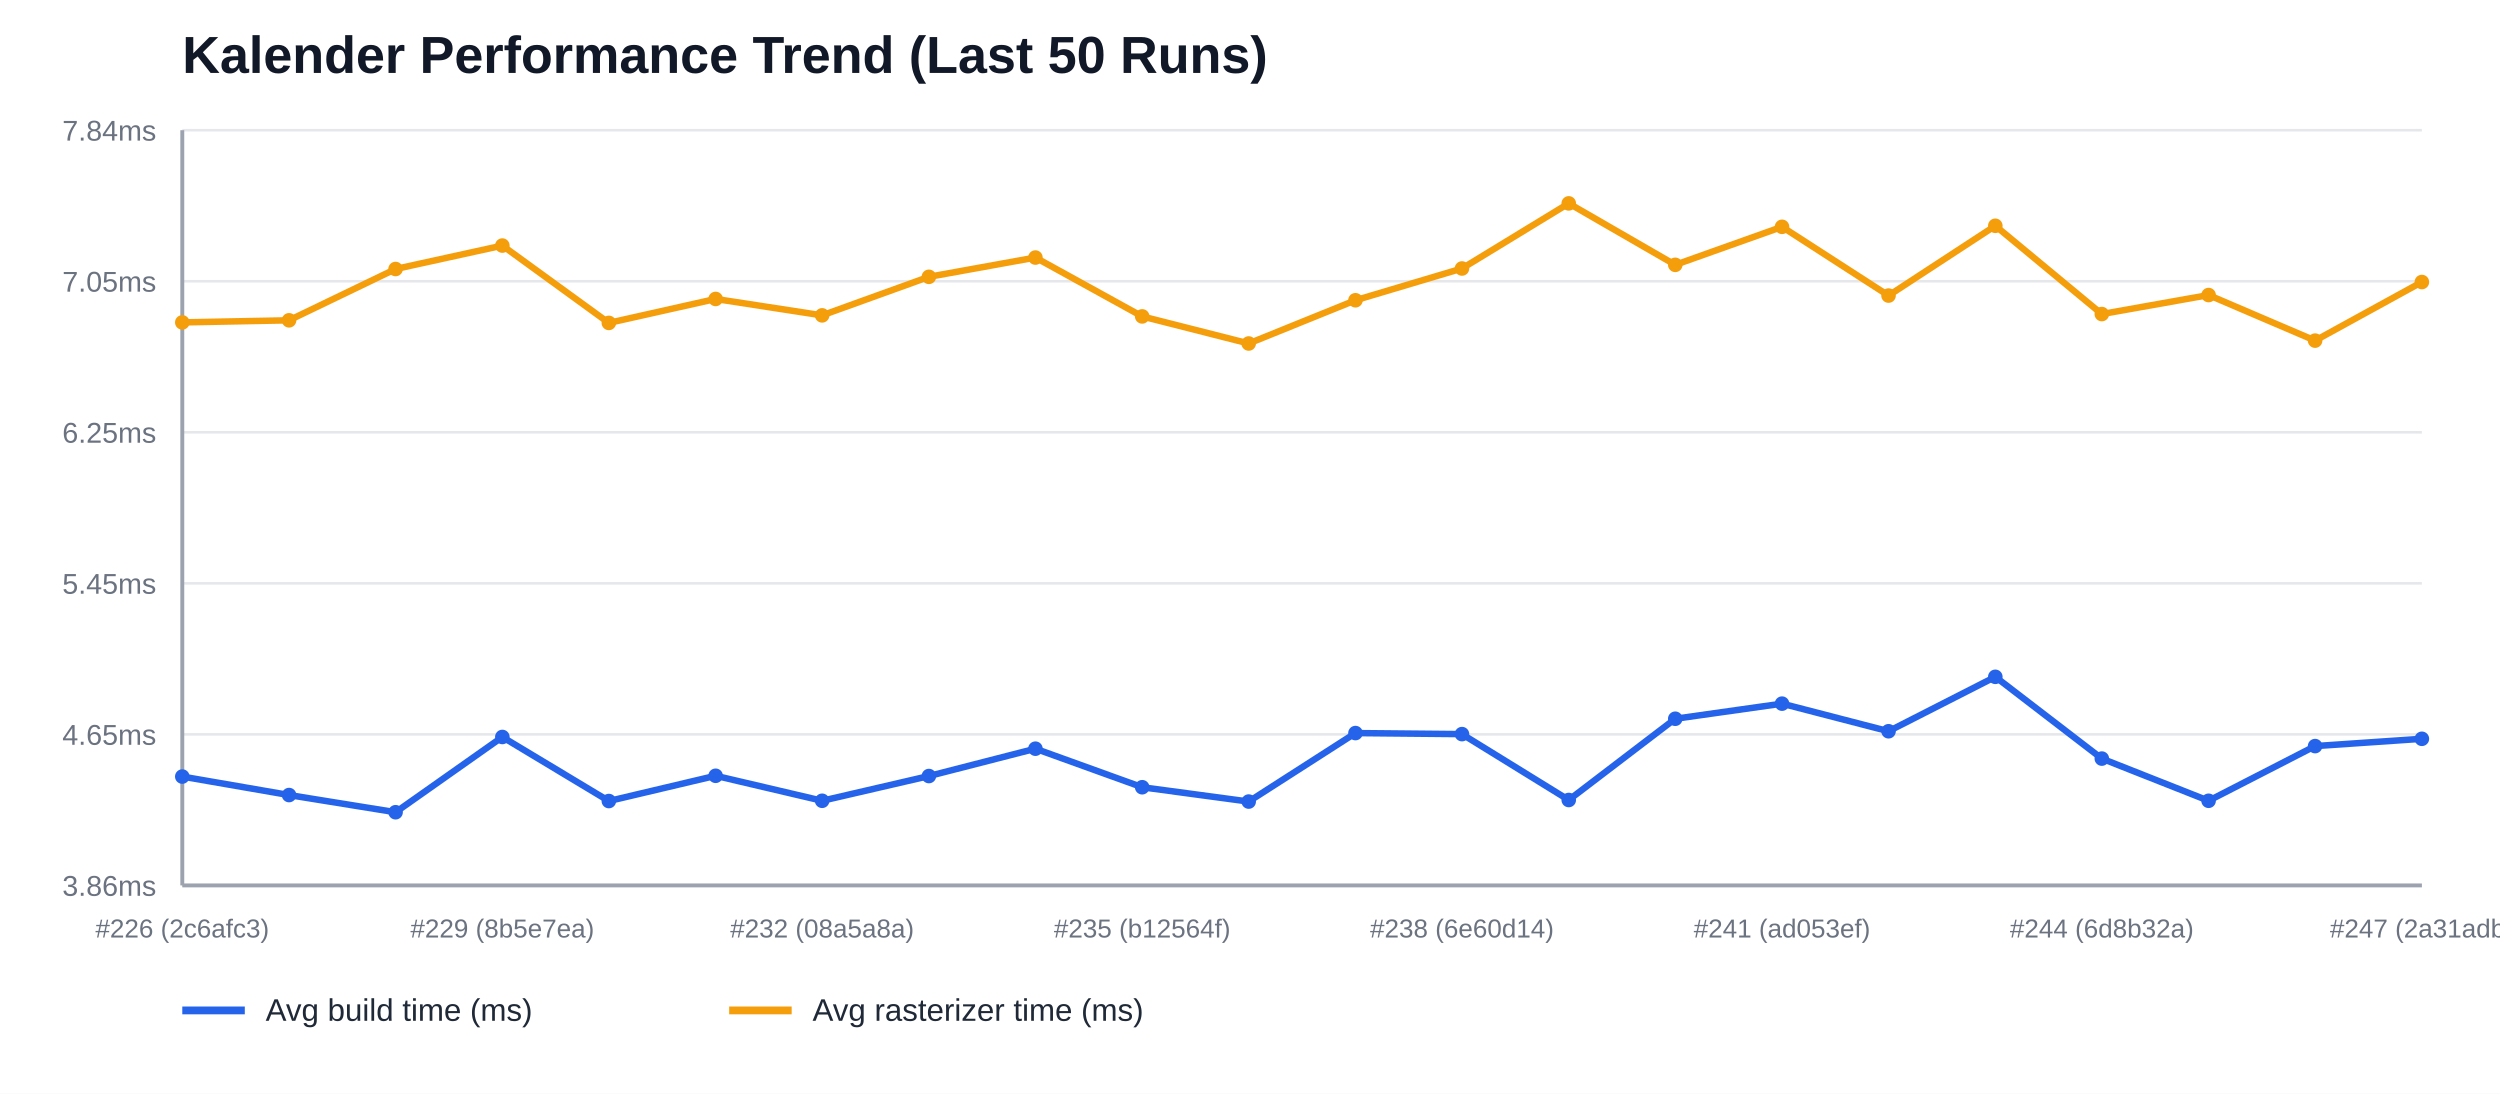
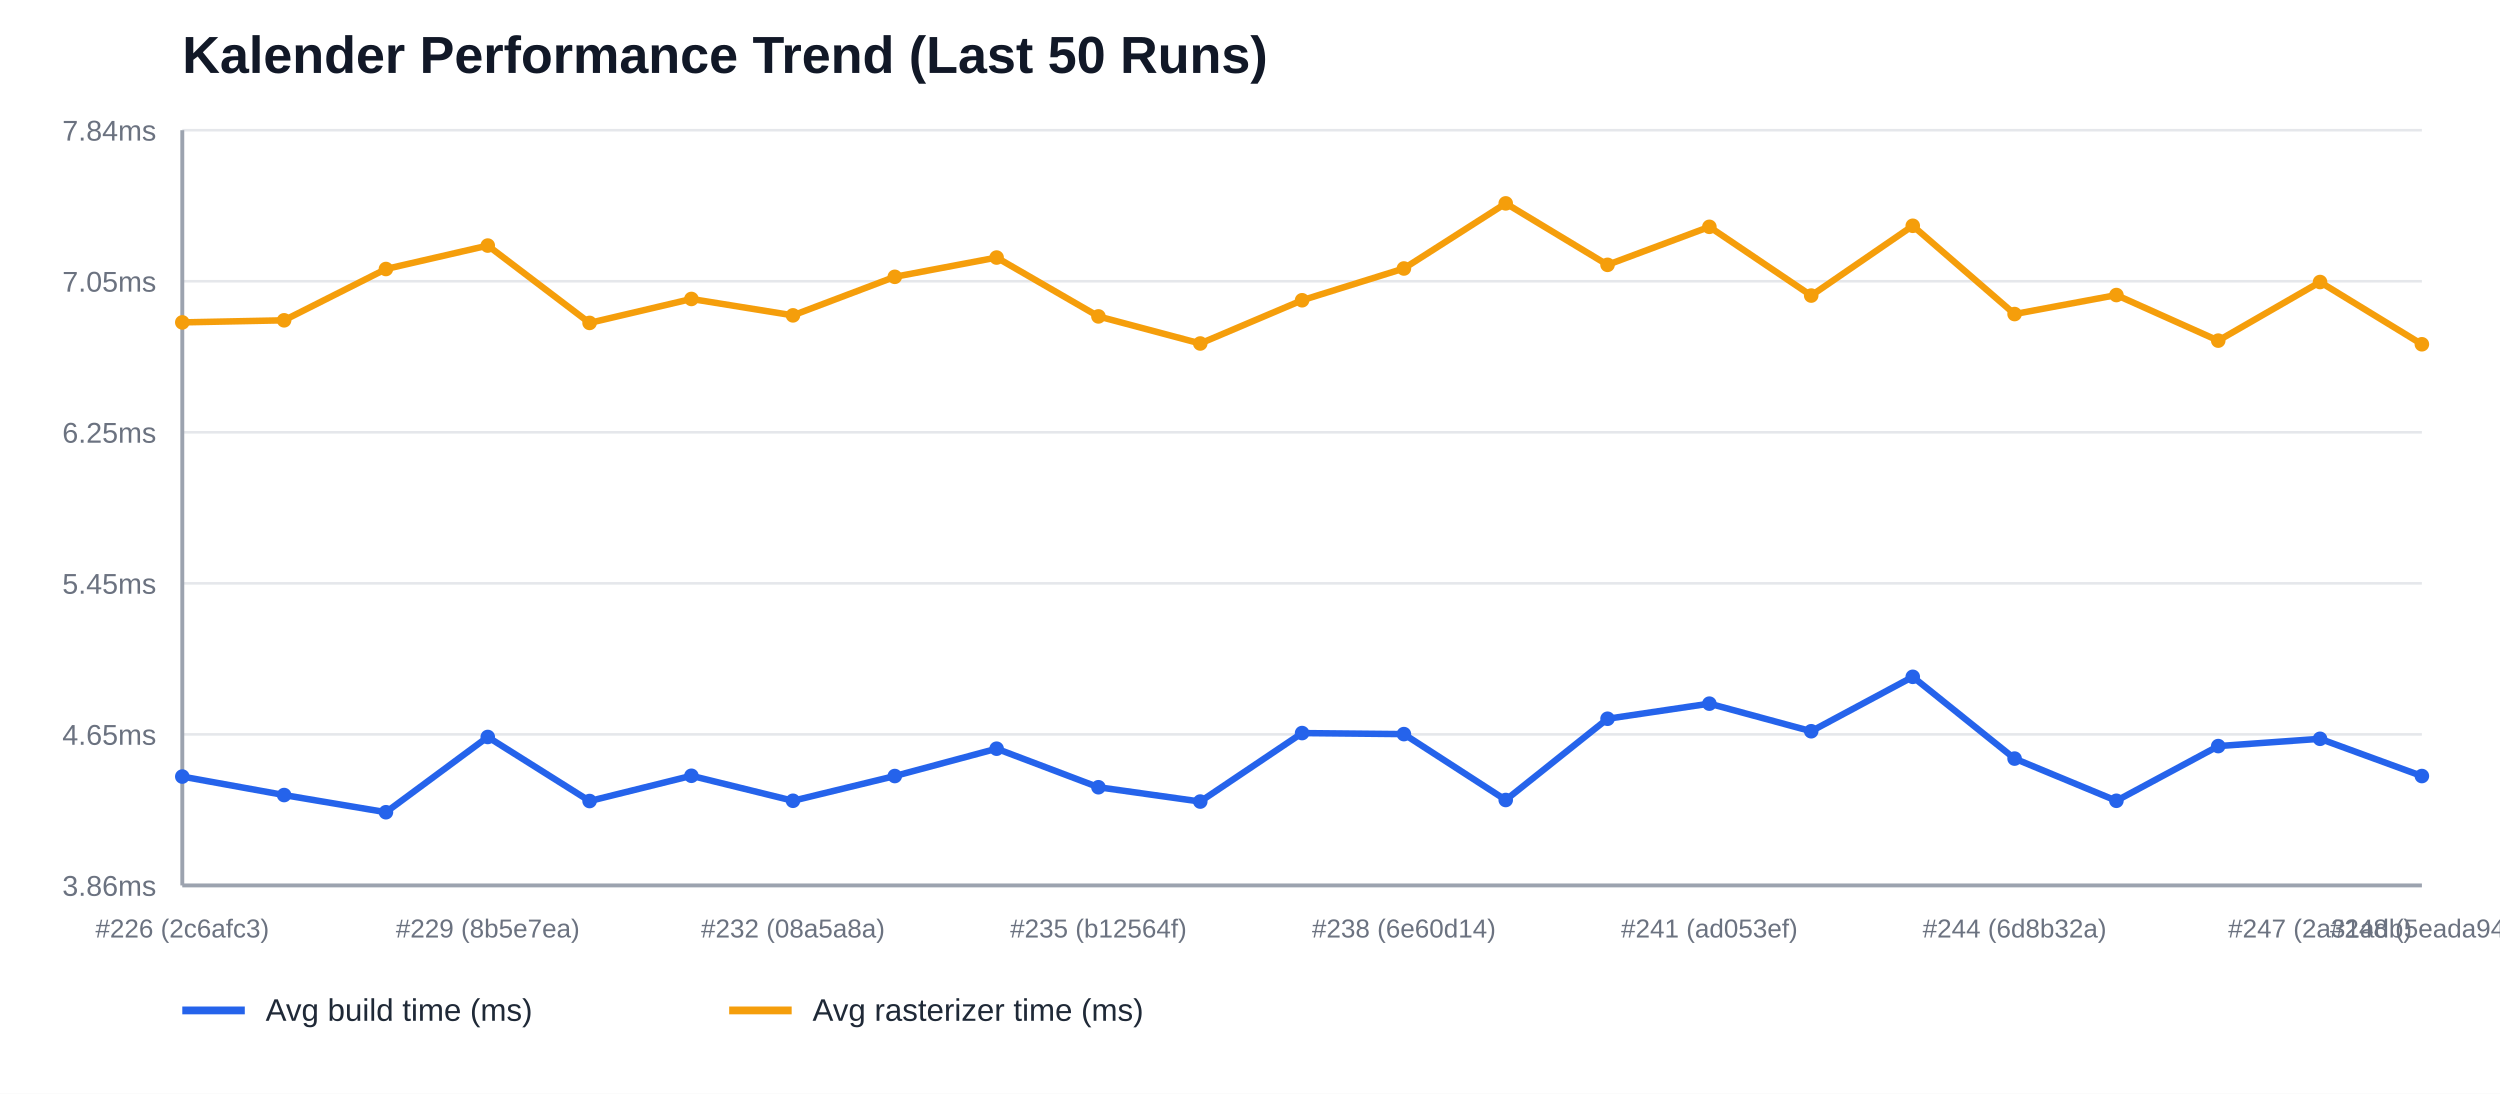
<svg xmlns="http://www.w3.org/2000/svg" width="960" height="420" viewBox="0 0 960 420">
  <rect width="100%" height="100%" fill="#ffffff" />
  <text x="70" y="28" font-family="Arial, sans-serif" font-size="20" font-weight="600" fill="#111827">Kalender Performance Trend (Last 50 Runs)</text>
  <line x1="70" y1="340.0" x2="930" y2="340.0" stroke="#e5e7eb" stroke-width="1" />
  <text x="60" y="344.0" text-anchor="end" font-family="Arial, sans-serif" font-size="11" fill="#6b7280">3.86ms</text>
  <line x1="70" y1="282.0" x2="930" y2="282.0" stroke="#e5e7eb" stroke-width="1" />
  <text x="60" y="286.0" text-anchor="end" font-family="Arial, sans-serif" font-size="11" fill="#6b7280">4.65ms</text>
  <line x1="70" y1="224.0" x2="930" y2="224.0" stroke="#e5e7eb" stroke-width="1" />
  <text x="60" y="228.0" text-anchor="end" font-family="Arial, sans-serif" font-size="11" fill="#6b7280">5.45ms</text>
  <line x1="70" y1="166.0" x2="930" y2="166.0" stroke="#e5e7eb" stroke-width="1" />
  <text x="60" y="170.0" text-anchor="end" font-family="Arial, sans-serif" font-size="11" fill="#6b7280">6.25ms</text>
  <line x1="70" y1="108.0" x2="930" y2="108.0" stroke="#e5e7eb" stroke-width="1" />
  <text x="60" y="112.0" text-anchor="end" font-family="Arial, sans-serif" font-size="11" fill="#6b7280">7.05ms</text>
  <line x1="70" y1="50.0" x2="930" y2="50.0" stroke="#e5e7eb" stroke-width="1" />
  <text x="60" y="54.0" text-anchor="end" font-family="Arial, sans-serif" font-size="11" fill="#6b7280">7.84ms</text>
  <line x1="70" y1="340" x2="930" y2="340" stroke="#9ca3af" stroke-width="1.5" />
  <line x1="70" y1="50" x2="70" y2="340" stroke="#9ca3af" stroke-width="1.5" />
-   <polyline points="70.0,298.2 111.0,305.3 151.9,311.9 192.9,283.0 233.8,307.6 274.8,297.9 315.7,307.5 356.7,298.0 397.6,287.5 438.6,302.3 479.5,307.8 520.5,281.5 561.4,281.9 602.4,307.2 643.3,276.0 684.3,270.2 725.2,280.8 766.2,259.9 807.1,291.3 848.1,307.5 889.0,286.5 930.0,283.7" fill="none" stroke="#2563eb" stroke-width="2.5" stroke-linecap="round" stroke-linejoin="round" />
+   <polyline points="70.0,298.2 109.1,305.3 148.2,311.9 187.3,283.0 226.4,307.6 265.5,297.9 304.5,307.5 343.6,298.0 382.7,287.5 421.8,302.3 460.9,307.8 500.0,281.5 539.1,281.9 578.2,307.2 617.3,276.0 656.4,270.2 695.5,280.8 734.5,259.9 773.6,291.3 812.7,307.5 851.8,286.5 890.9,283.7 930.0,298.0" fill="none" stroke="#2563eb" stroke-width="2.5" stroke-linecap="round" stroke-linejoin="round" />
  <circle cx="70.0" cy="298.2" r="2.8" fill="#2563eb" />
-   <circle cx="111.0" cy="305.3" r="2.8" fill="#2563eb" />
-   <circle cx="151.9" cy="311.9" r="2.8" fill="#2563eb" />
-   <circle cx="192.9" cy="283.0" r="2.8" fill="#2563eb" />
-   <circle cx="233.8" cy="307.6" r="2.8" fill="#2563eb" />
-   <circle cx="274.8" cy="297.9" r="2.8" fill="#2563eb" />
-   <circle cx="315.7" cy="307.5" r="2.8" fill="#2563eb" />
-   <circle cx="356.7" cy="298.0" r="2.8" fill="#2563eb" />
-   <circle cx="397.6" cy="287.5" r="2.8" fill="#2563eb" />
-   <circle cx="438.6" cy="302.3" r="2.8" fill="#2563eb" />
-   <circle cx="479.5" cy="307.8" r="2.8" fill="#2563eb" />
-   <circle cx="520.5" cy="281.5" r="2.8" fill="#2563eb" />
-   <circle cx="561.4" cy="281.9" r="2.8" fill="#2563eb" />
-   <circle cx="602.4" cy="307.2" r="2.8" fill="#2563eb" />
-   <circle cx="643.3" cy="276.0" r="2.8" fill="#2563eb" />
-   <circle cx="684.3" cy="270.2" r="2.8" fill="#2563eb" />
-   <circle cx="725.2" cy="280.8" r="2.8" fill="#2563eb" />
-   <circle cx="766.2" cy="259.9" r="2.8" fill="#2563eb" />
-   <circle cx="807.1" cy="291.3" r="2.8" fill="#2563eb" />
-   <circle cx="848.1" cy="307.5" r="2.8" fill="#2563eb" />
-   <circle cx="889.0" cy="286.5" r="2.8" fill="#2563eb" />
-   <circle cx="930.0" cy="283.7" r="2.8" fill="#2563eb" />
-   <polyline points="70.0,123.8 111.0,123.0 151.9,103.3 192.9,94.3 233.8,124.0 274.8,114.8 315.7,121.1 356.7,106.3 397.6,98.9 438.6,121.5 479.5,131.9 520.5,115.3 561.4,103.1 602.4,78.1 643.3,101.7 684.3,87.1 725.2,113.5 766.2,86.7 807.1,120.6 848.1,113.3 889.0,130.8 930.0,108.3" fill="none" stroke="#f59e0b" stroke-width="2.5" stroke-linecap="round" stroke-linejoin="round" />
+   <circle cx="109.1" cy="305.3" r="2.8" fill="#2563eb" />
+   <circle cx="148.2" cy="311.9" r="2.8" fill="#2563eb" />
+   <circle cx="187.3" cy="283.0" r="2.8" fill="#2563eb" />
+   <circle cx="226.4" cy="307.6" r="2.8" fill="#2563eb" />
+   <circle cx="265.5" cy="297.9" r="2.8" fill="#2563eb" />
+   <circle cx="304.5" cy="307.5" r="2.8" fill="#2563eb" />
+   <circle cx="343.6" cy="298.0" r="2.8" fill="#2563eb" />
+   <circle cx="382.7" cy="287.5" r="2.8" fill="#2563eb" />
+   <circle cx="421.8" cy="302.3" r="2.8" fill="#2563eb" />
+   <circle cx="460.9" cy="307.8" r="2.8" fill="#2563eb" />
+   <circle cx="500.0" cy="281.5" r="2.8" fill="#2563eb" />
+   <circle cx="539.1" cy="281.9" r="2.8" fill="#2563eb" />
+   <circle cx="578.2" cy="307.2" r="2.8" fill="#2563eb" />
+   <circle cx="617.3" cy="276.0" r="2.8" fill="#2563eb" />
+   <circle cx="656.4" cy="270.2" r="2.8" fill="#2563eb" />
+   <circle cx="695.5" cy="280.8" r="2.8" fill="#2563eb" />
+   <circle cx="734.5" cy="259.9" r="2.8" fill="#2563eb" />
+   <circle cx="773.6" cy="291.3" r="2.8" fill="#2563eb" />
+   <circle cx="812.7" cy="307.5" r="2.8" fill="#2563eb" />
+   <circle cx="851.8" cy="286.5" r="2.8" fill="#2563eb" />
+   <circle cx="890.9" cy="283.7" r="2.8" fill="#2563eb" />
+   <circle cx="930.0" cy="298.0" r="2.8" fill="#2563eb" />
+   <polyline points="70.0,123.8 109.1,123.0 148.2,103.3 187.3,94.3 226.4,124.0 265.5,114.8 304.5,121.1 343.6,106.3 382.7,98.9 421.8,121.5 460.9,131.9 500.0,115.3 539.1,103.1 578.2,78.1 617.3,101.7 656.4,87.1 695.5,113.5 734.5,86.7 773.6,120.6 812.7,113.3 851.8,130.8 890.9,108.3 930.0,132.2" fill="none" stroke="#f59e0b" stroke-width="2.5" stroke-linecap="round" stroke-linejoin="round" />
  <circle cx="70.0" cy="123.8" r="2.8" fill="#f59e0b" />
-   <circle cx="111.0" cy="123.0" r="2.8" fill="#f59e0b" />
-   <circle cx="151.9" cy="103.3" r="2.8" fill="#f59e0b" />
-   <circle cx="192.9" cy="94.3" r="2.8" fill="#f59e0b" />
-   <circle cx="233.8" cy="124.0" r="2.8" fill="#f59e0b" />
-   <circle cx="274.8" cy="114.8" r="2.8" fill="#f59e0b" />
-   <circle cx="315.7" cy="121.1" r="2.8" fill="#f59e0b" />
-   <circle cx="356.7" cy="106.3" r="2.8" fill="#f59e0b" />
-   <circle cx="397.6" cy="98.9" r="2.8" fill="#f59e0b" />
-   <circle cx="438.6" cy="121.5" r="2.8" fill="#f59e0b" />
-   <circle cx="479.5" cy="131.9" r="2.8" fill="#f59e0b" />
-   <circle cx="520.5" cy="115.3" r="2.8" fill="#f59e0b" />
-   <circle cx="561.4" cy="103.1" r="2.8" fill="#f59e0b" />
-   <circle cx="602.4" cy="78.1" r="2.8" fill="#f59e0b" />
-   <circle cx="643.3" cy="101.7" r="2.8" fill="#f59e0b" />
-   <circle cx="684.3" cy="87.1" r="2.8" fill="#f59e0b" />
-   <circle cx="725.2" cy="113.5" r="2.8" fill="#f59e0b" />
-   <circle cx="766.2" cy="86.7" r="2.8" fill="#f59e0b" />
-   <circle cx="807.1" cy="120.6" r="2.8" fill="#f59e0b" />
-   <circle cx="848.1" cy="113.3" r="2.8" fill="#f59e0b" />
-   <circle cx="889.0" cy="130.8" r="2.8" fill="#f59e0b" />
-   <circle cx="930.0" cy="108.3" r="2.8" fill="#f59e0b" />
+   <circle cx="109.1" cy="123.0" r="2.8" fill="#f59e0b" />
+   <circle cx="148.2" cy="103.3" r="2.8" fill="#f59e0b" />
+   <circle cx="187.3" cy="94.3" r="2.8" fill="#f59e0b" />
+   <circle cx="226.4" cy="124.0" r="2.8" fill="#f59e0b" />
+   <circle cx="265.5" cy="114.8" r="2.8" fill="#f59e0b" />
+   <circle cx="304.5" cy="121.1" r="2.8" fill="#f59e0b" />
+   <circle cx="343.6" cy="106.3" r="2.8" fill="#f59e0b" />
+   <circle cx="382.7" cy="98.9" r="2.8" fill="#f59e0b" />
+   <circle cx="421.8" cy="121.5" r="2.8" fill="#f59e0b" />
+   <circle cx="460.9" cy="131.9" r="2.8" fill="#f59e0b" />
+   <circle cx="500.0" cy="115.3" r="2.8" fill="#f59e0b" />
+   <circle cx="539.1" cy="103.1" r="2.8" fill="#f59e0b" />
+   <circle cx="578.2" cy="78.1" r="2.8" fill="#f59e0b" />
+   <circle cx="617.3" cy="101.7" r="2.8" fill="#f59e0b" />
+   <circle cx="656.4" cy="87.1" r="2.8" fill="#f59e0b" />
+   <circle cx="695.5" cy="113.5" r="2.8" fill="#f59e0b" />
+   <circle cx="734.5" cy="86.7" r="2.8" fill="#f59e0b" />
+   <circle cx="773.6" cy="120.6" r="2.8" fill="#f59e0b" />
+   <circle cx="812.7" cy="113.3" r="2.8" fill="#f59e0b" />
+   <circle cx="851.8" cy="130.8" r="2.8" fill="#f59e0b" />
+   <circle cx="890.9" cy="108.3" r="2.8" fill="#f59e0b" />
+   <circle cx="930.0" cy="132.2" r="2.8" fill="#f59e0b" />
  <text x="70.0" y="360" text-anchor="middle" font-family="Arial, sans-serif" font-size="10" fill="#6b7280">#226 (2c6afc3)</text>
-   <text x="192.9" y="360" text-anchor="middle" font-family="Arial, sans-serif" font-size="10" fill="#6b7280">#229 (8b5e7ea)</text>
-   <text x="315.7" y="360" text-anchor="middle" font-family="Arial, sans-serif" font-size="10" fill="#6b7280">#232 (08a5a8a)</text>
-   <text x="438.6" y="360" text-anchor="middle" font-family="Arial, sans-serif" font-size="10" fill="#6b7280">#235 (b12564f)</text>
-   <text x="561.4" y="360" text-anchor="middle" font-family="Arial, sans-serif" font-size="10" fill="#6b7280">#238 (6e60d14)</text>
-   <text x="684.3" y="360" text-anchor="middle" font-family="Arial, sans-serif" font-size="10" fill="#6b7280">#241 (ad053ef)</text>
-   <text x="807.1" y="360" text-anchor="middle" font-family="Arial, sans-serif" font-size="10" fill="#6b7280">#244 (6d8b32a)</text>
-   <text x="930.0" y="360" text-anchor="middle" font-family="Arial, sans-serif" font-size="10" fill="#6b7280">#247 (2a31adb)</text>
+   <text x="187.3" y="360" text-anchor="middle" font-family="Arial, sans-serif" font-size="10" fill="#6b7280">#229 (8b5e7ea)</text>
+   <text x="304.5" y="360" text-anchor="middle" font-family="Arial, sans-serif" font-size="10" fill="#6b7280">#232 (08a5a8a)</text>
+   <text x="421.8" y="360" text-anchor="middle" font-family="Arial, sans-serif" font-size="10" fill="#6b7280">#235 (b12564f)</text>
+   <text x="539.1" y="360" text-anchor="middle" font-family="Arial, sans-serif" font-size="10" fill="#6b7280">#238 (6e60d14)</text>
+   <text x="656.4" y="360" text-anchor="middle" font-family="Arial, sans-serif" font-size="10" fill="#6b7280">#241 (ad053ef)</text>
+   <text x="773.6" y="360" text-anchor="middle" font-family="Arial, sans-serif" font-size="10" fill="#6b7280">#244 (6d8b32a)</text>
+   <text x="890.9" y="360" text-anchor="middle" font-family="Arial, sans-serif" font-size="10" fill="#6b7280">#247 (2a31adb)</text>
+   <text x="930.0" y="360" text-anchor="middle" font-family="Arial, sans-serif" font-size="10" fill="#6b7280">#248 (5eada94)</text>
  <line x1="70" y1="388" x2="94" y2="388" stroke="#2563eb" stroke-width="3" />
  <text x="102" y="392" font-family="Arial, sans-serif" font-size="12" fill="#1f2937">Avg build time (ms)</text>
  <line x1="280" y1="388" x2="304" y2="388" stroke="#f59e0b" stroke-width="3" />
  <text x="312" y="392" font-family="Arial, sans-serif" font-size="12" fill="#1f2937">Avg rasterizer time (ms)</text>
</svg>
